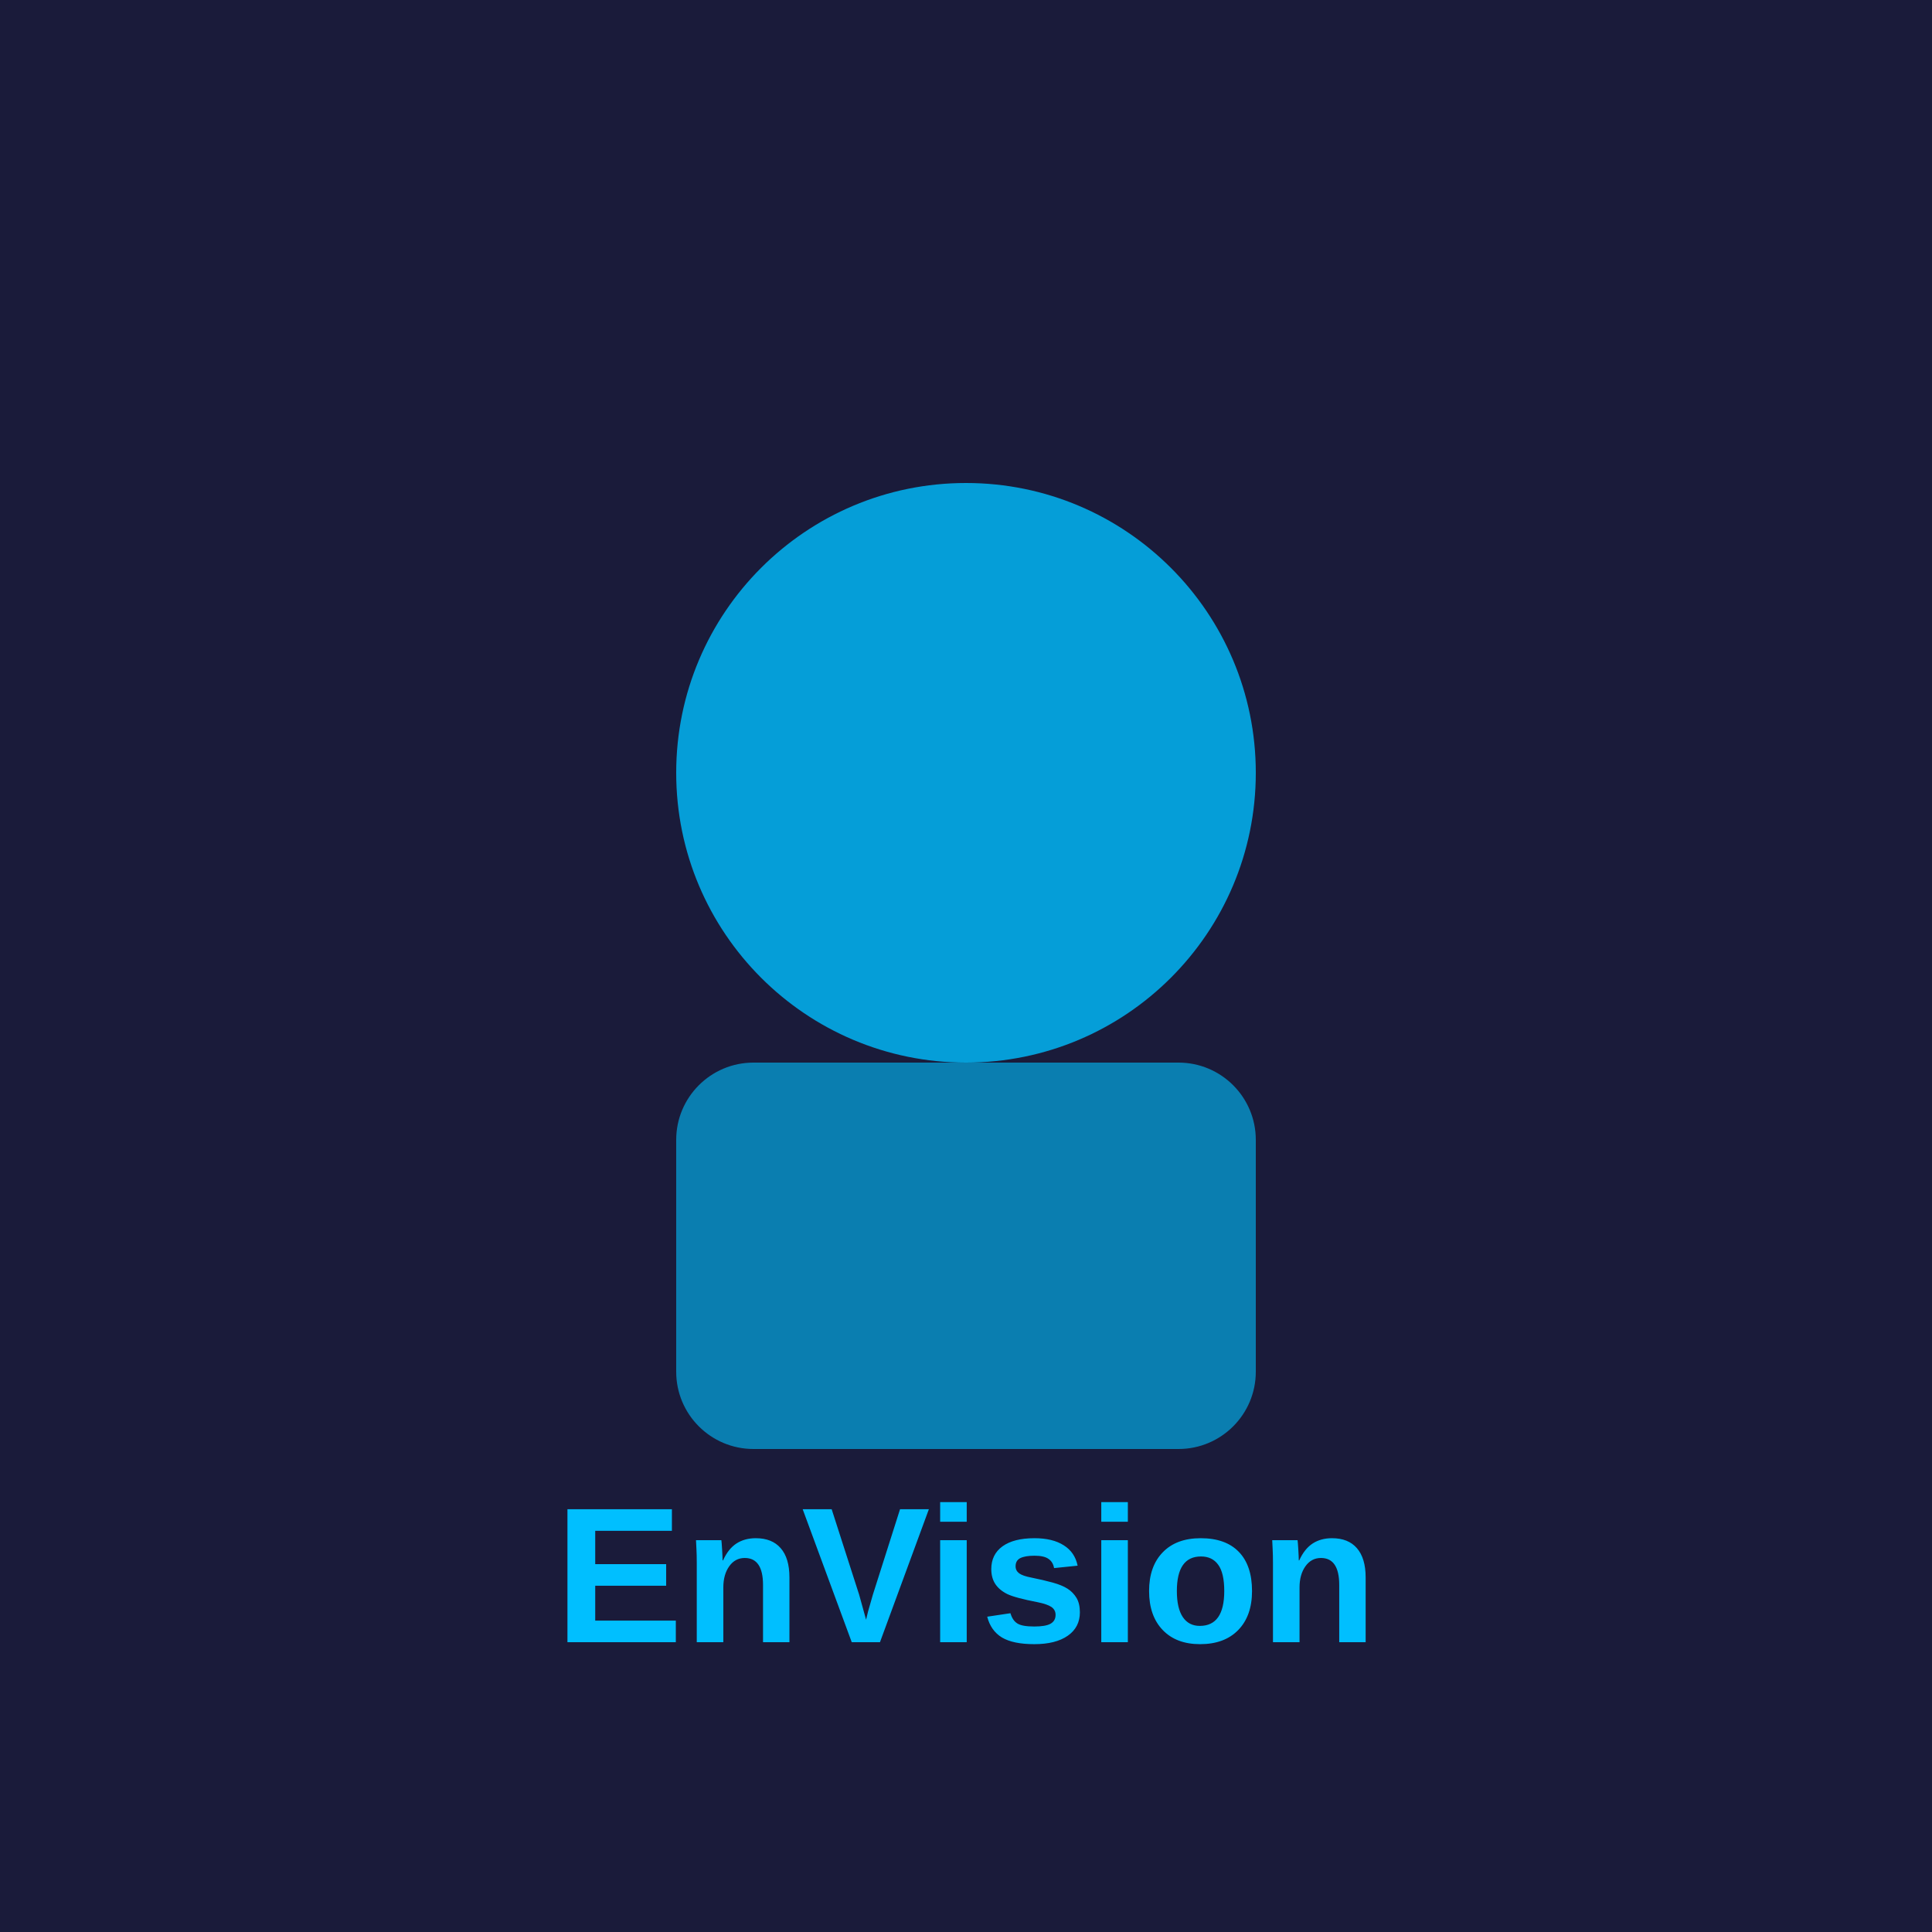
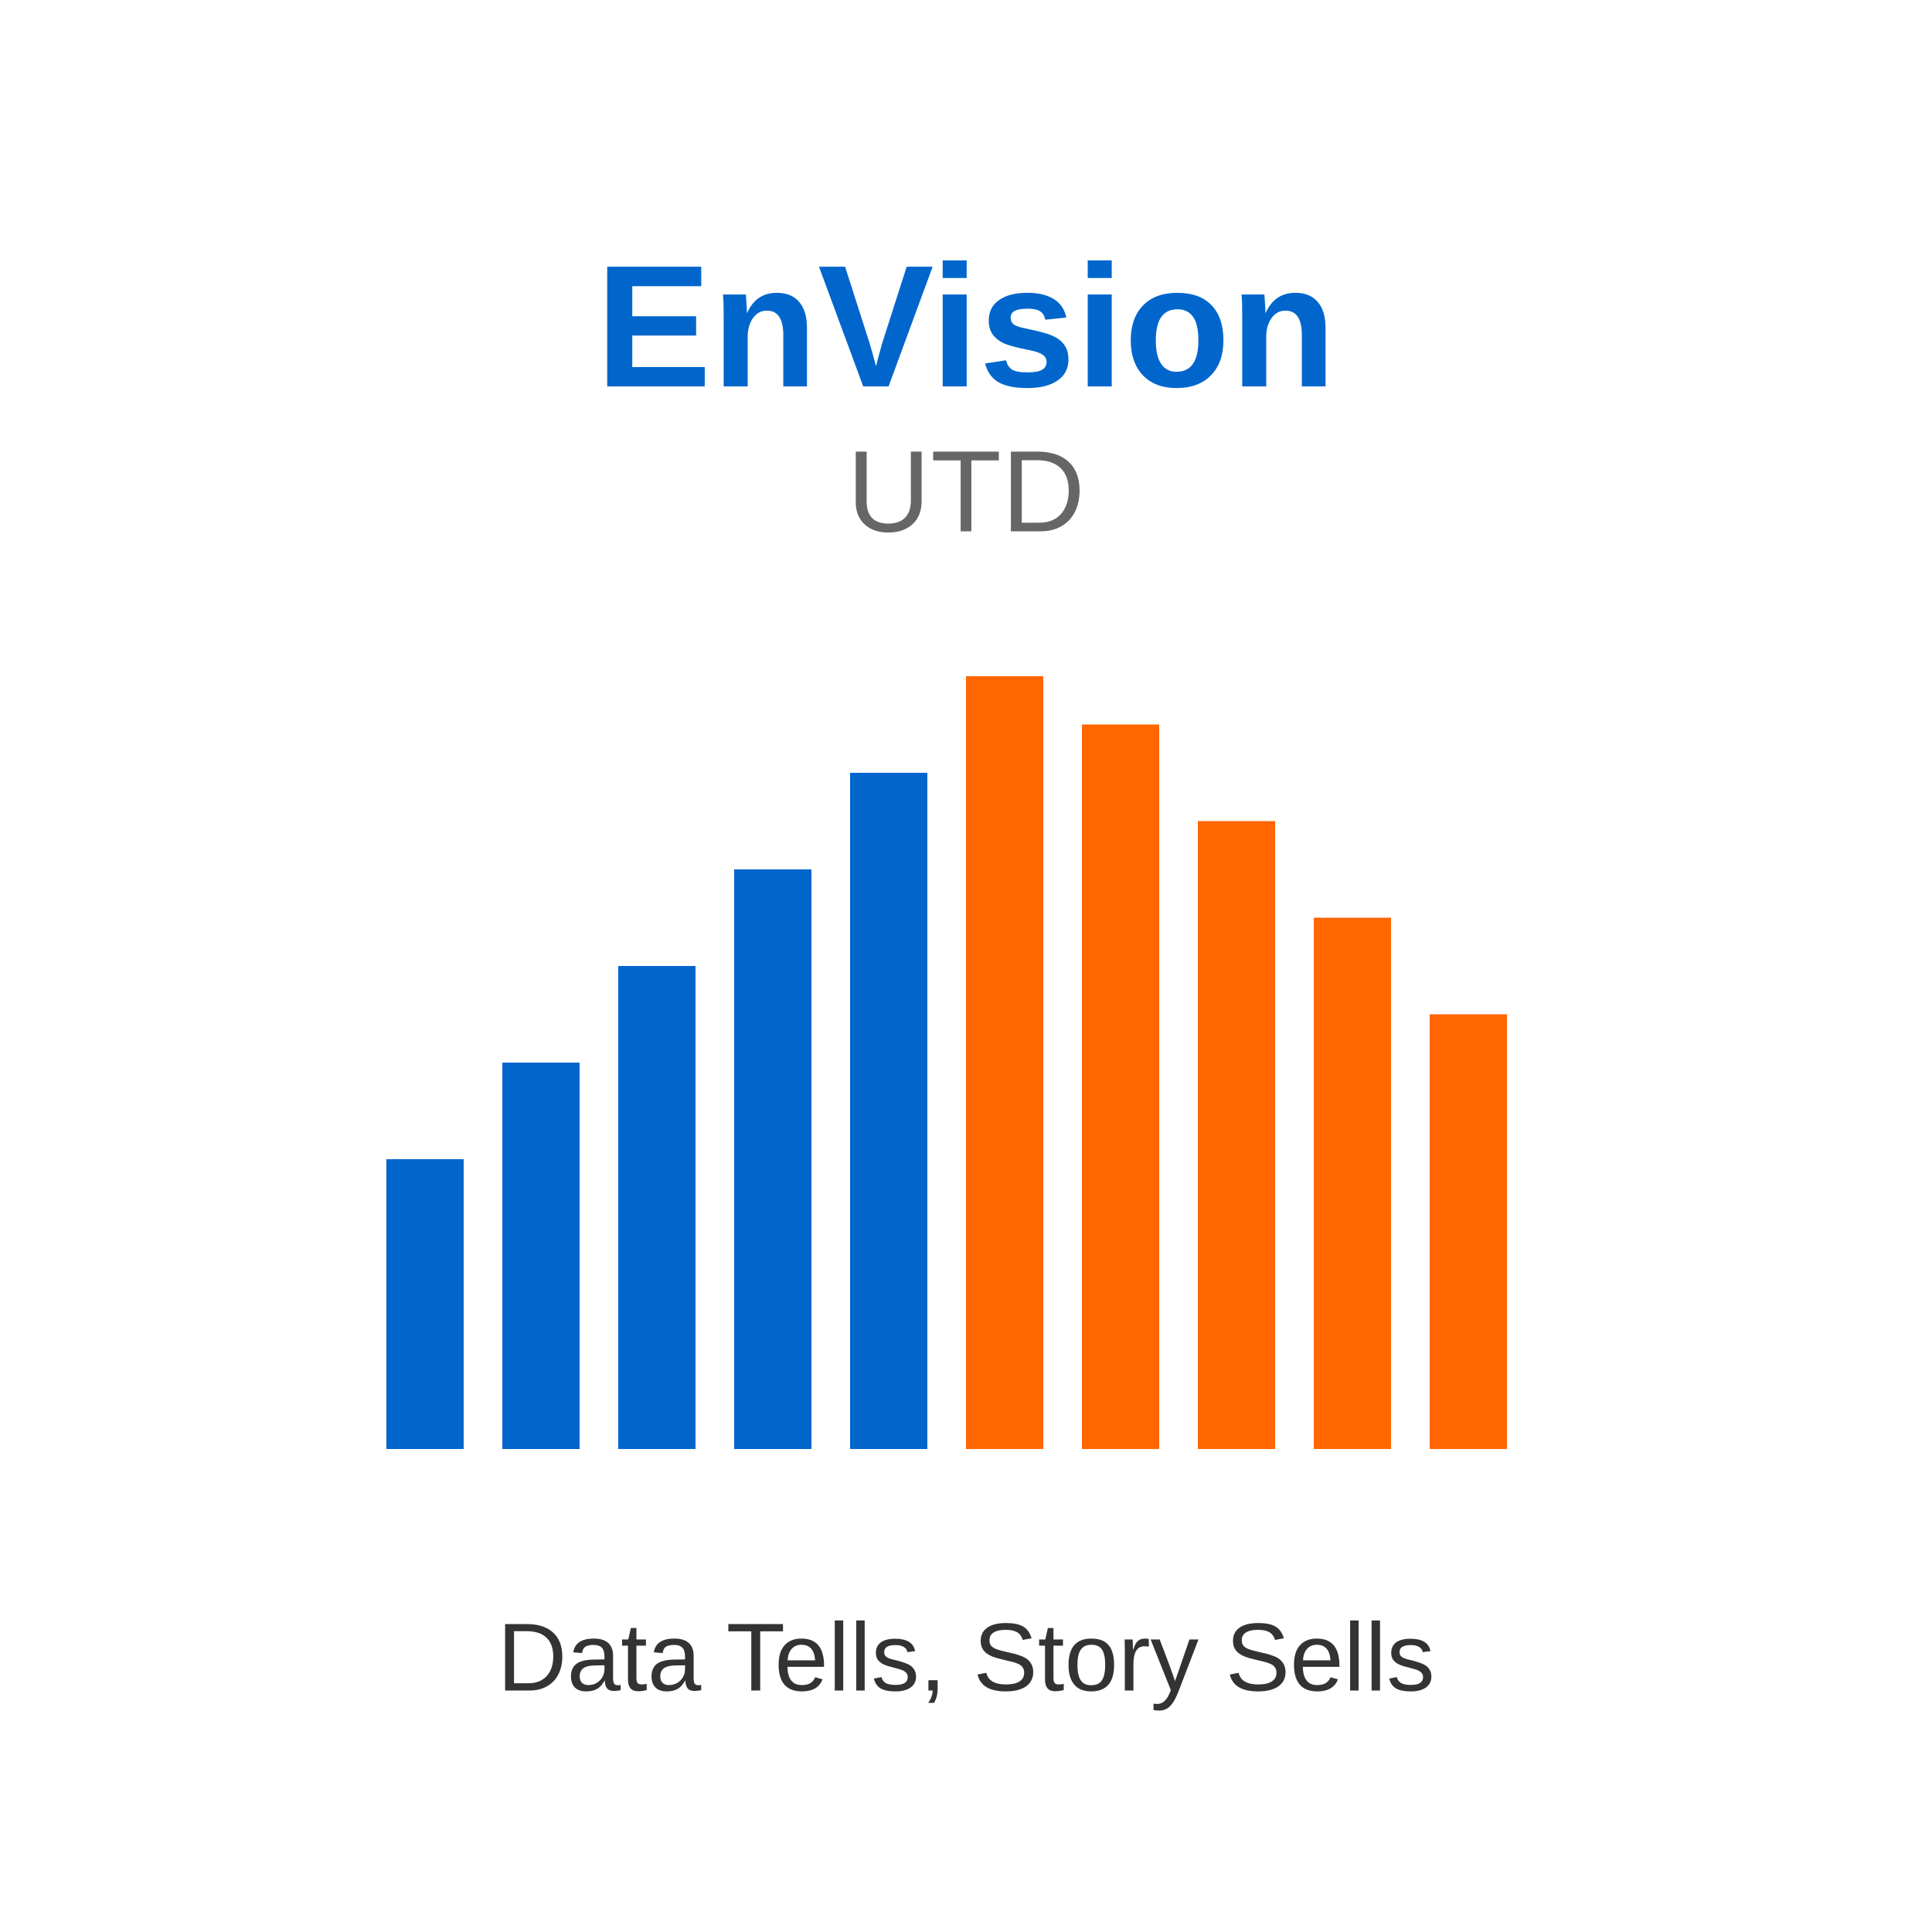
<svg xmlns="http://www.w3.org/2000/svg" width="200" height="200">
-   <rect width="200" height="200" fill="#1a1b3a" />
-   <circle cx="100" cy="80" r="30" fill="#00bfff" opacity="0.8" />
-   <rect x="70" y="110" width="60" height="40" rx="8" fill="#00bfff" opacity="0.6" />
-   <text x="100" y="170" text-anchor="middle" fill="#00bfff" font-family="Arial, sans-serif" font-size="20" font-weight="bold">EnVision</text>
+   <rect width="200" height="200" fill="#ffffff" />
+   <rect x="40" y="120" width="8" height="30" fill="#0066cc" />
+   <rect x="52" y="110" width="8" height="40" fill="#0066cc" />
+   <rect x="64" y="100" width="8" height="50" fill="#0066cc" />
+   <rect x="76" y="90" width="8" height="60" fill="#0066cc" />
+   <rect x="88" y="80" width="8" height="70" fill="#0066cc" />
+   <rect x="100" y="70" width="8" height="80" fill="#ff6600" />
+   <rect x="112" y="75" width="8" height="75" fill="#ff6600" />
+   <rect x="124" y="85" width="8" height="65" fill="#ff6600" />
+   <rect x="136" y="95" width="8" height="55" fill="#ff6600" />
+   <rect x="148" y="105" width="8" height="45" fill="#ff6600" />
+   <text x="100" y="40" text-anchor="middle" fill="#0066cc" font-family="Arial, sans-serif" font-size="18" font-weight="bold">EnVision</text>
+   <text x="100" y="55" text-anchor="middle" fill="#666" font-family="Arial, sans-serif" font-size="12">UTD</text>
+   <text x="100" y="175" text-anchor="middle" fill="#333" font-family="Arial, sans-serif" font-size="10">Data Tells, Story Sells</text>
</svg>
